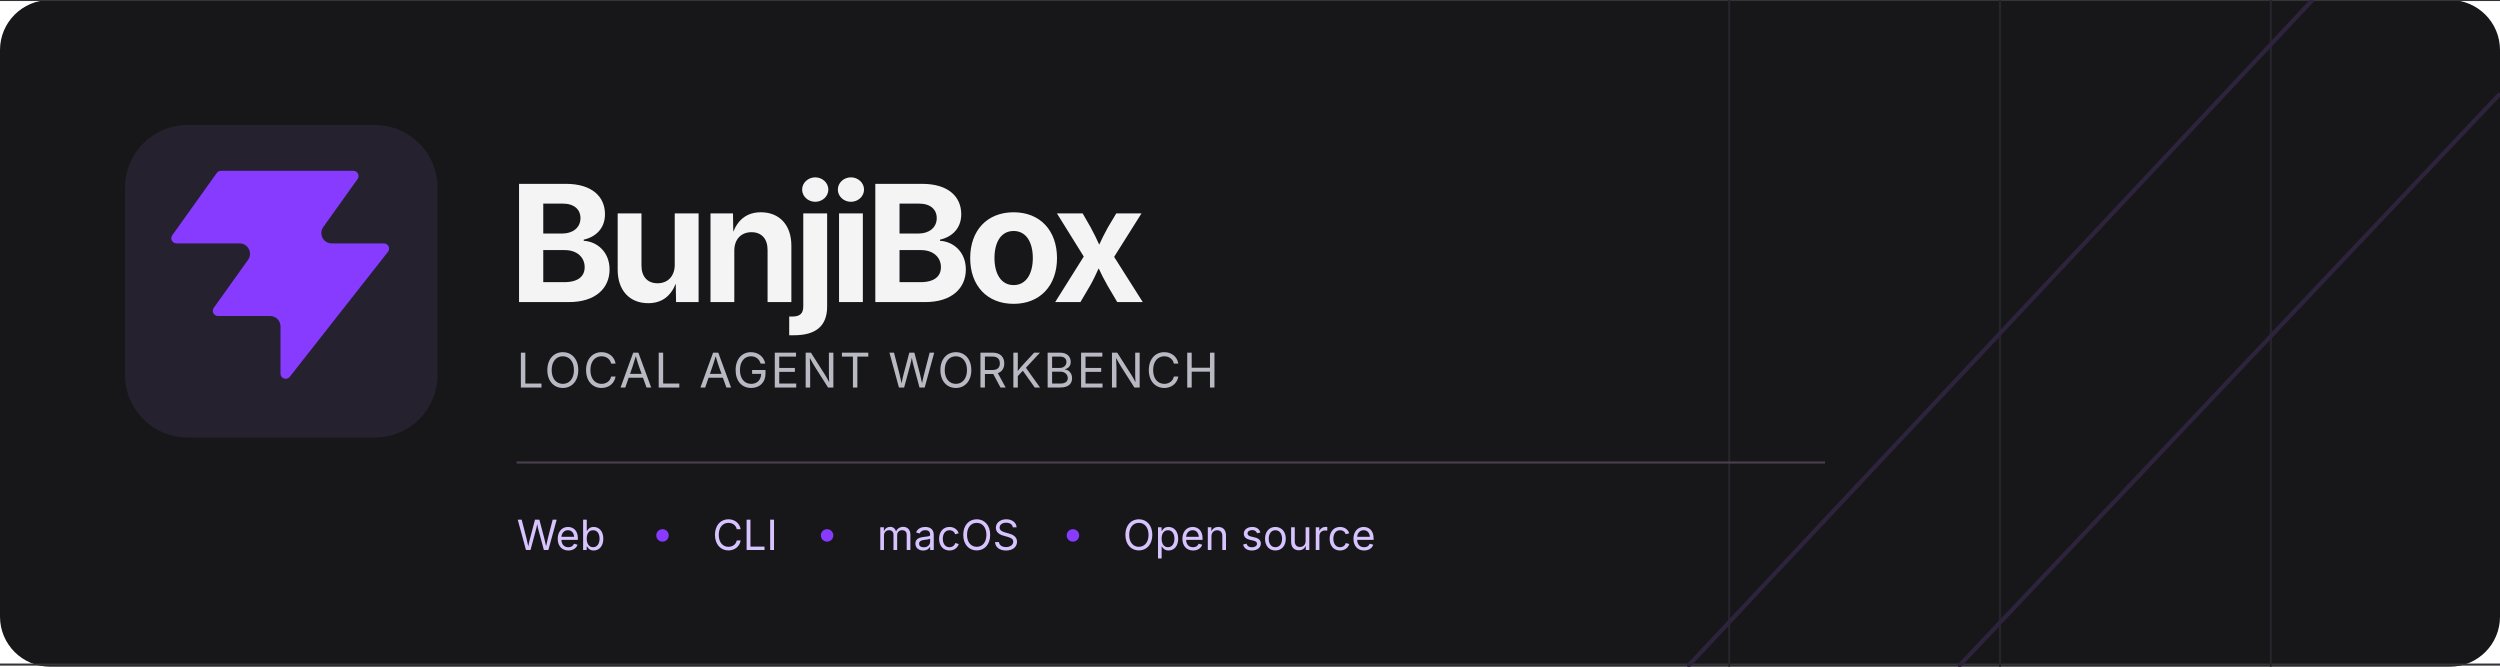
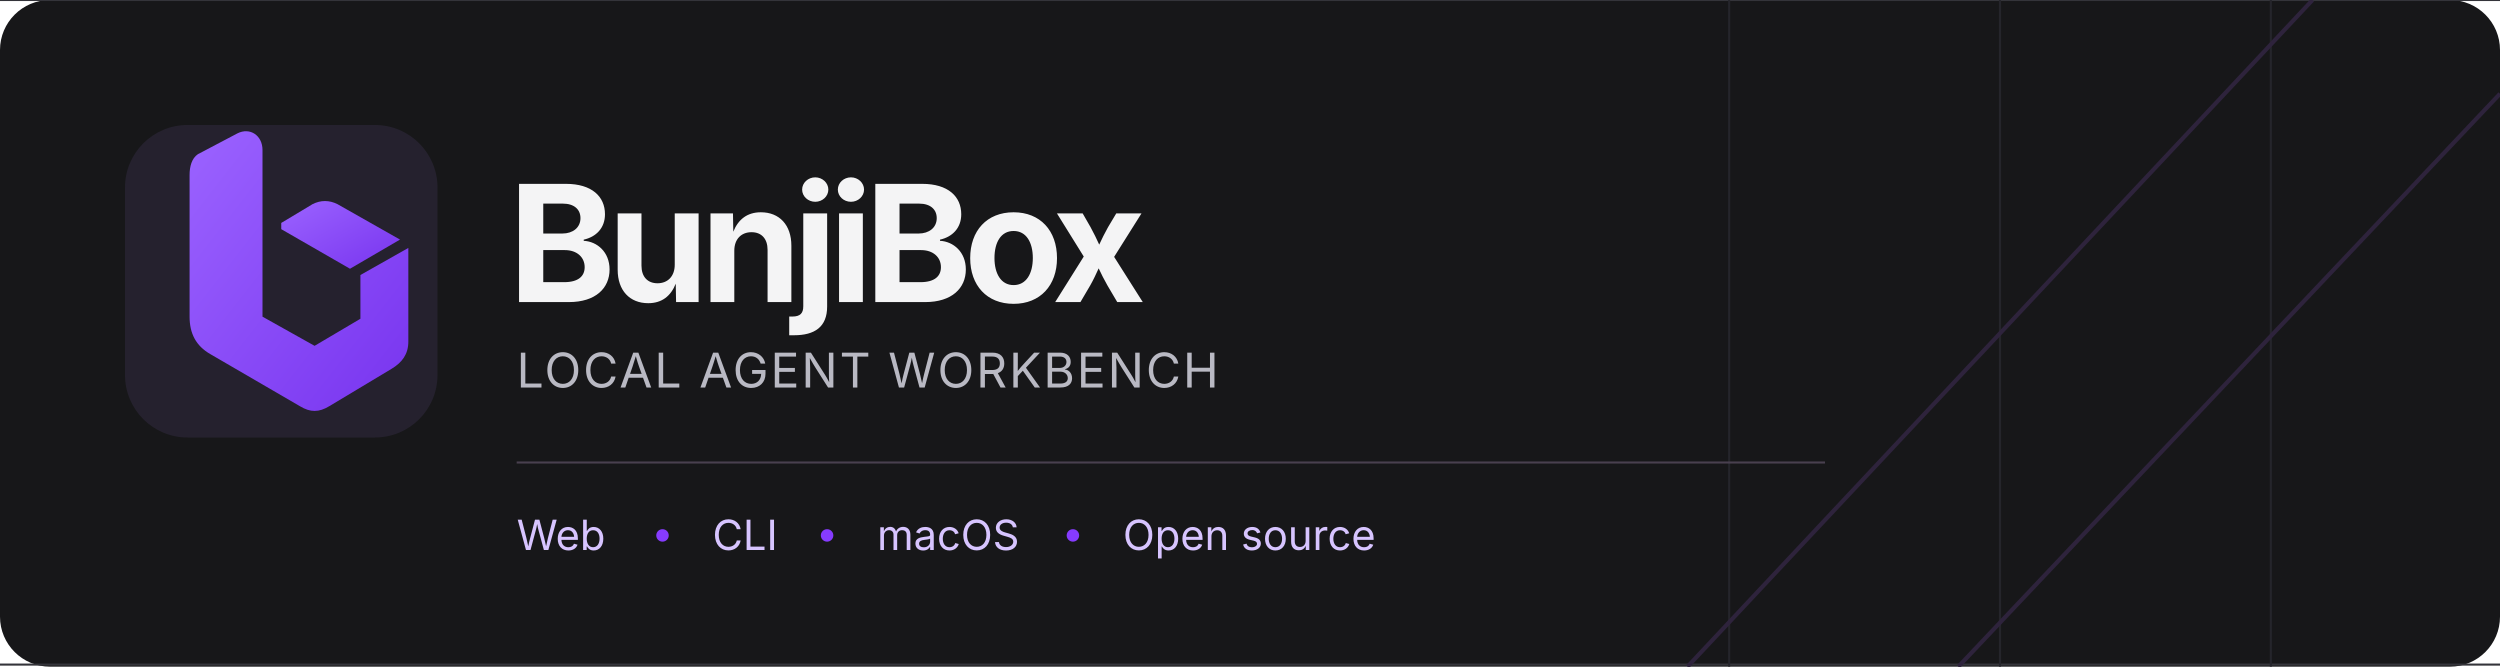
<svg xmlns="http://www.w3.org/2000/svg" viewBox="0 0 1200 320" role="img" aria-labelledby="title desc">
+   <defs>
+     <linearGradient id="fold" x1="0" y1="0" x2="1" y2="1">
+       <stop stop-color="#9b63ff" />
+       <stop offset="1" stop-color="#7834ef" />
+     </linearGradient>
+   </defs>
  <rect width="1200" height="320" rx="24" fill="#171719" />
  <path d="M0 319h1200M0 0h1200" stroke="#34343a" />
  <path d="M830 0v320M960 0v320M1090 0v320" stroke="#25252b" />
  <path d="M810 320 1110 0M940 320 1200 45" stroke="#2e233c" stroke-width="2" />
  <rect x="60" y="60" width="150" height="150" rx="30" fill="#25212e" />
-   <path transform="translate(82 82) scale(2.2)" fill="#863bff" d="M25.946 44.938c-.664.845-2.021.375-2.021-.698V33.937a2.26 2.26 0 0 0-2.262-2.262H10.287c-.92 0-1.456-1.04-.92-1.788l7.48-10.471c1.07-1.497 0-3.578-1.842-3.578H1.237c-.92 0-1.456-1.04-.92-1.788L10.013.474c.214-.297.556-.474.92-.474h28.894c.92 0 1.456 1.04.92 1.788l-7.48 10.471c-1.07 1.498 0 3.579 1.842 3.579h11.377c.943 0 1.473 1.088.89 1.83L25.947 44.94z" />
+   <g transform="translate(72 64)" fill="url(#fold)">
+     <path d="M23 10 42 0c6-3 12 1 12 8v80l25 14 22-13V68l23-13v45c0 6-3 10-8 13l-30 18c-5 3-9 3-14 0l-43-25c-7-4-10-10-10-18V20c0-4 1-8 4-10Z" />
+     <path d="m63 43 15-9c4-2 8-2 12 0l30 17-24 14-33-19v-3Z" />
+   </g>
  <text x="244" y="145" fill="#f4f4f5" font-family="Inter, Arial, sans-serif" font-size="78" font-weight="700" letter-spacing="-4">BunjiBox</text>
  <text x="248" y="186" fill="#b9b9c3" font-family="Inter, Arial, sans-serif" font-size="23" letter-spacing="1">LOCAL AGENT WORKBENCH</text>
  <path d="M248 222h628" stroke="#49404f" />
  <text x="248" y="264" fill="#d7c4ff" font-family="Inter, Arial, sans-serif" font-size="20">Web</text>
  <circle cx="318" cy="257" r="3" fill="#863bff" />
  <text x="342" y="264" fill="#d7c4ff" font-family="Inter, Arial, sans-serif" font-size="20">CLI</text>
  <circle cx="397" cy="257" r="3" fill="#863bff" />
  <text x="421" y="264" fill="#d7c4ff" font-family="Inter, Arial, sans-serif" font-size="20">macOS</text>
  <circle cx="515" cy="257" r="3" fill="#863bff" />
  <text x="539" y="264" fill="#d7c4ff" font-family="Inter, Arial, sans-serif" font-size="20">Open source</text>
</svg>
